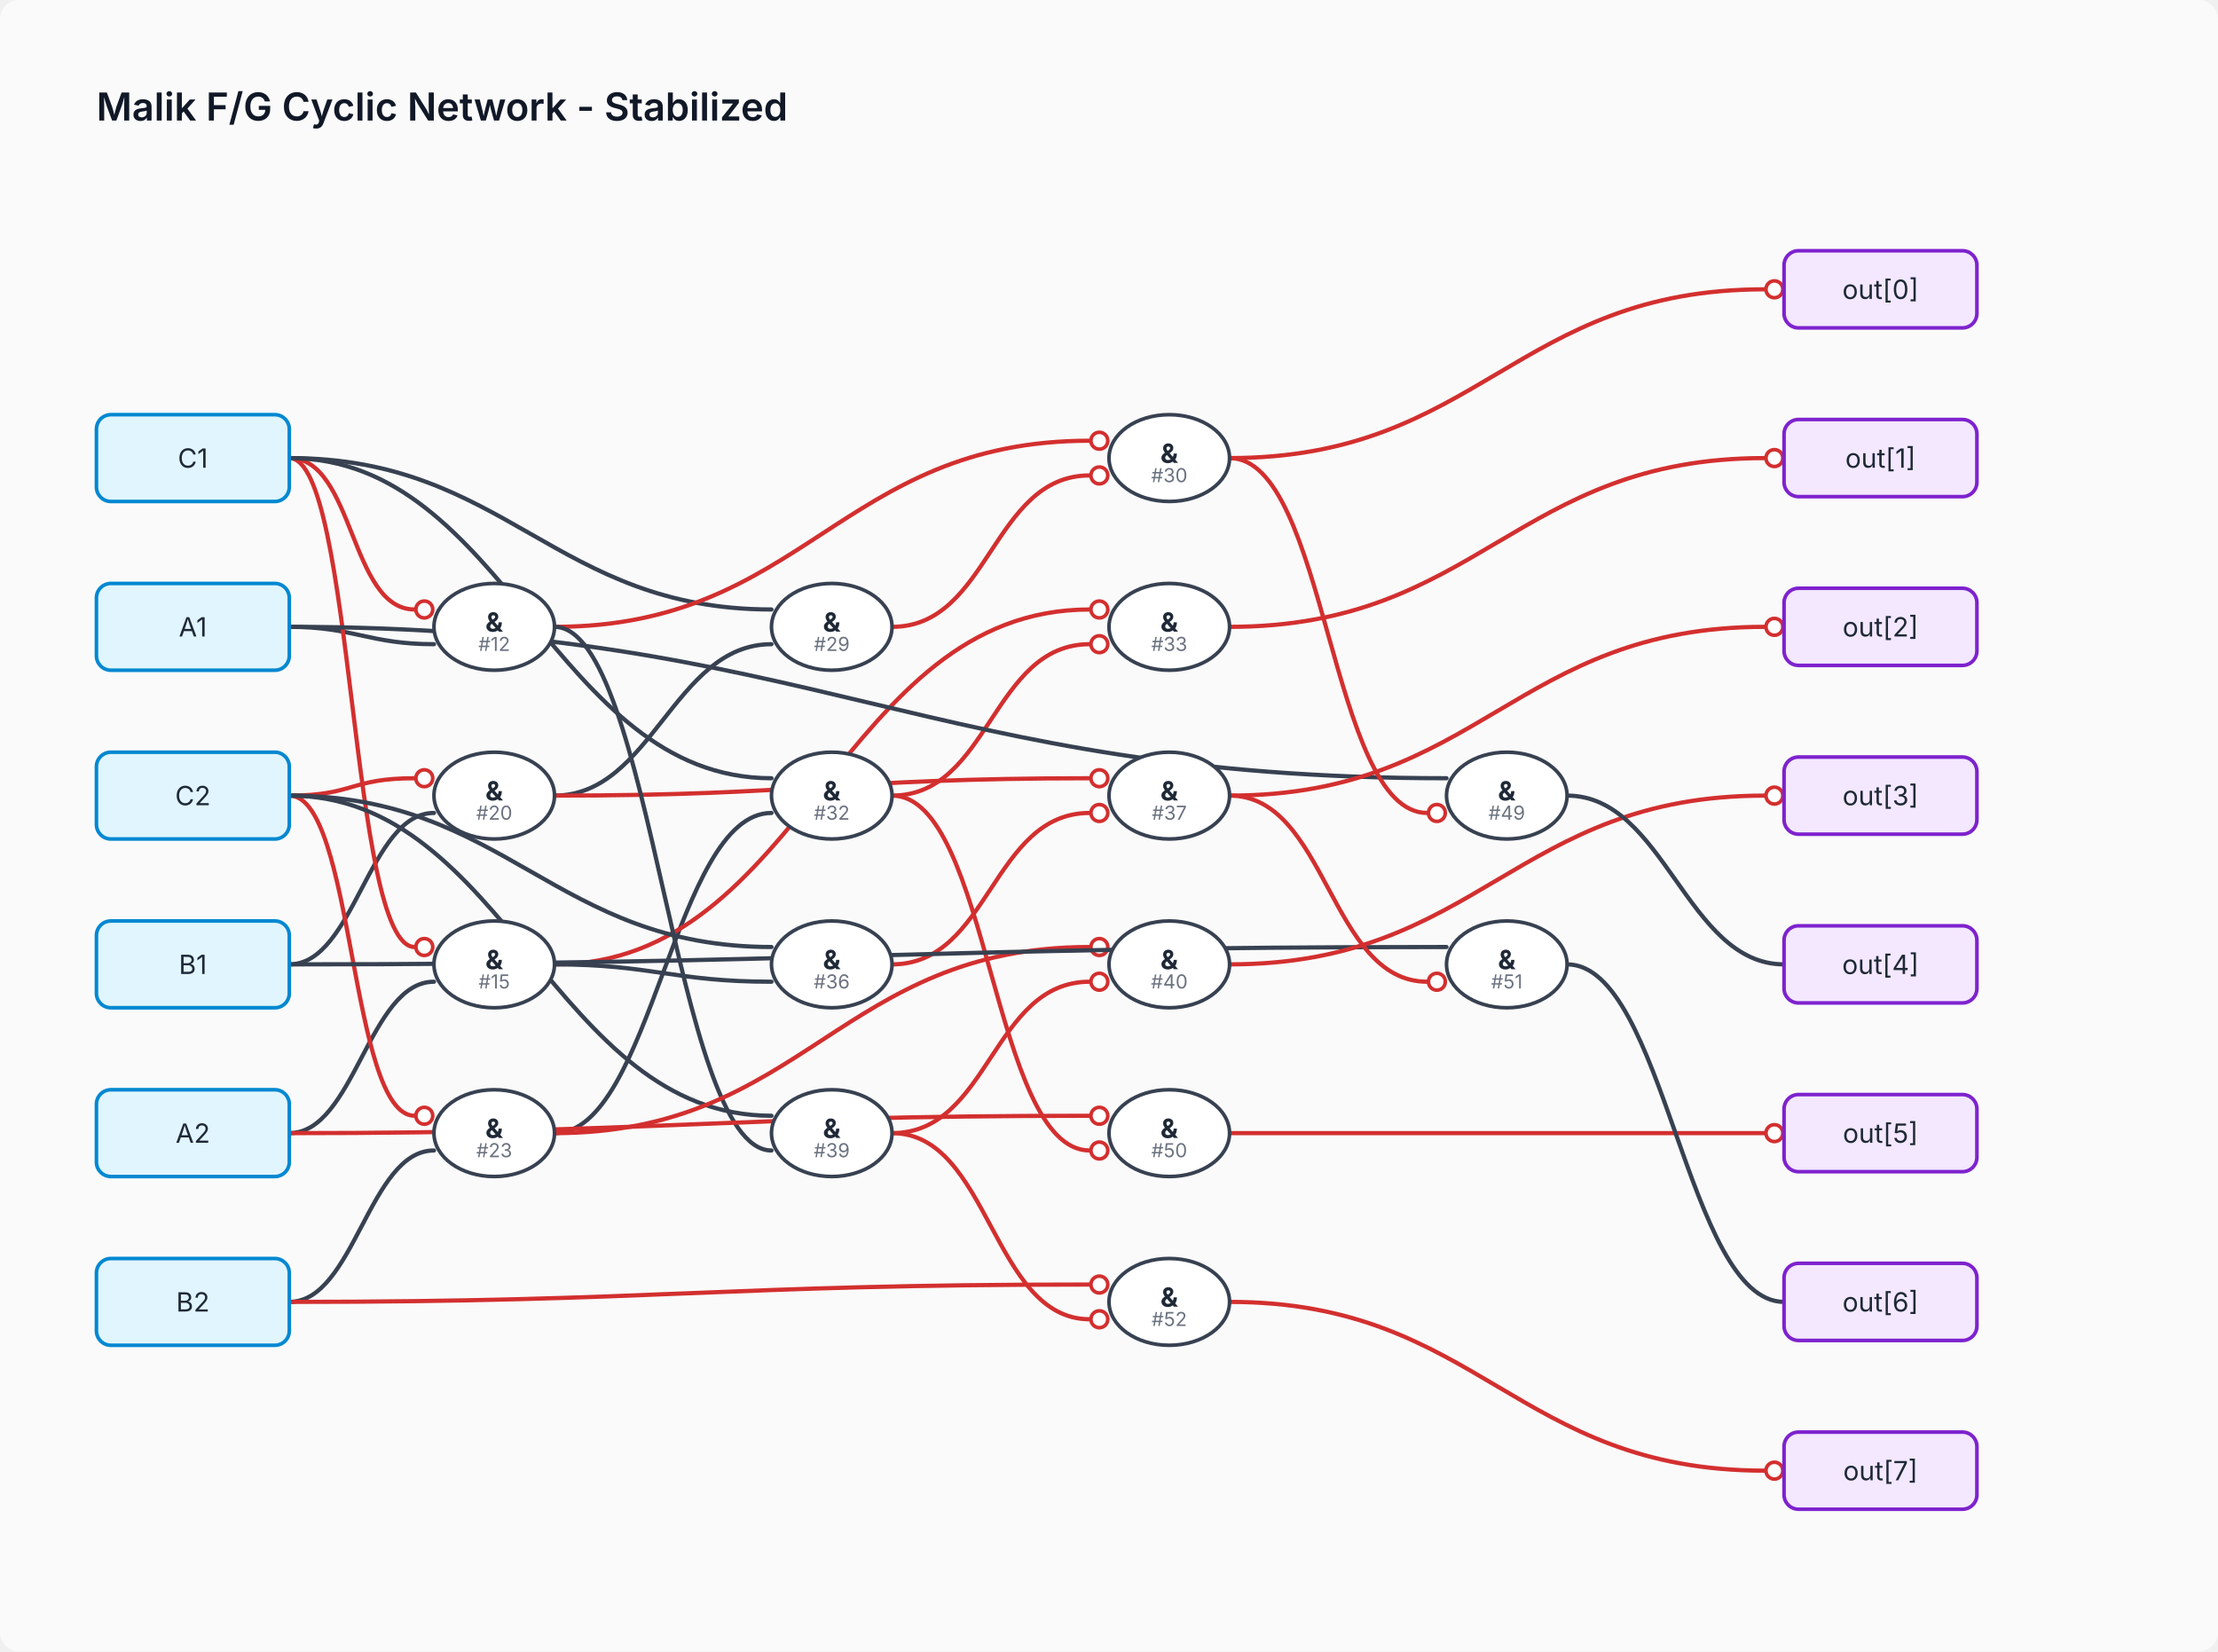
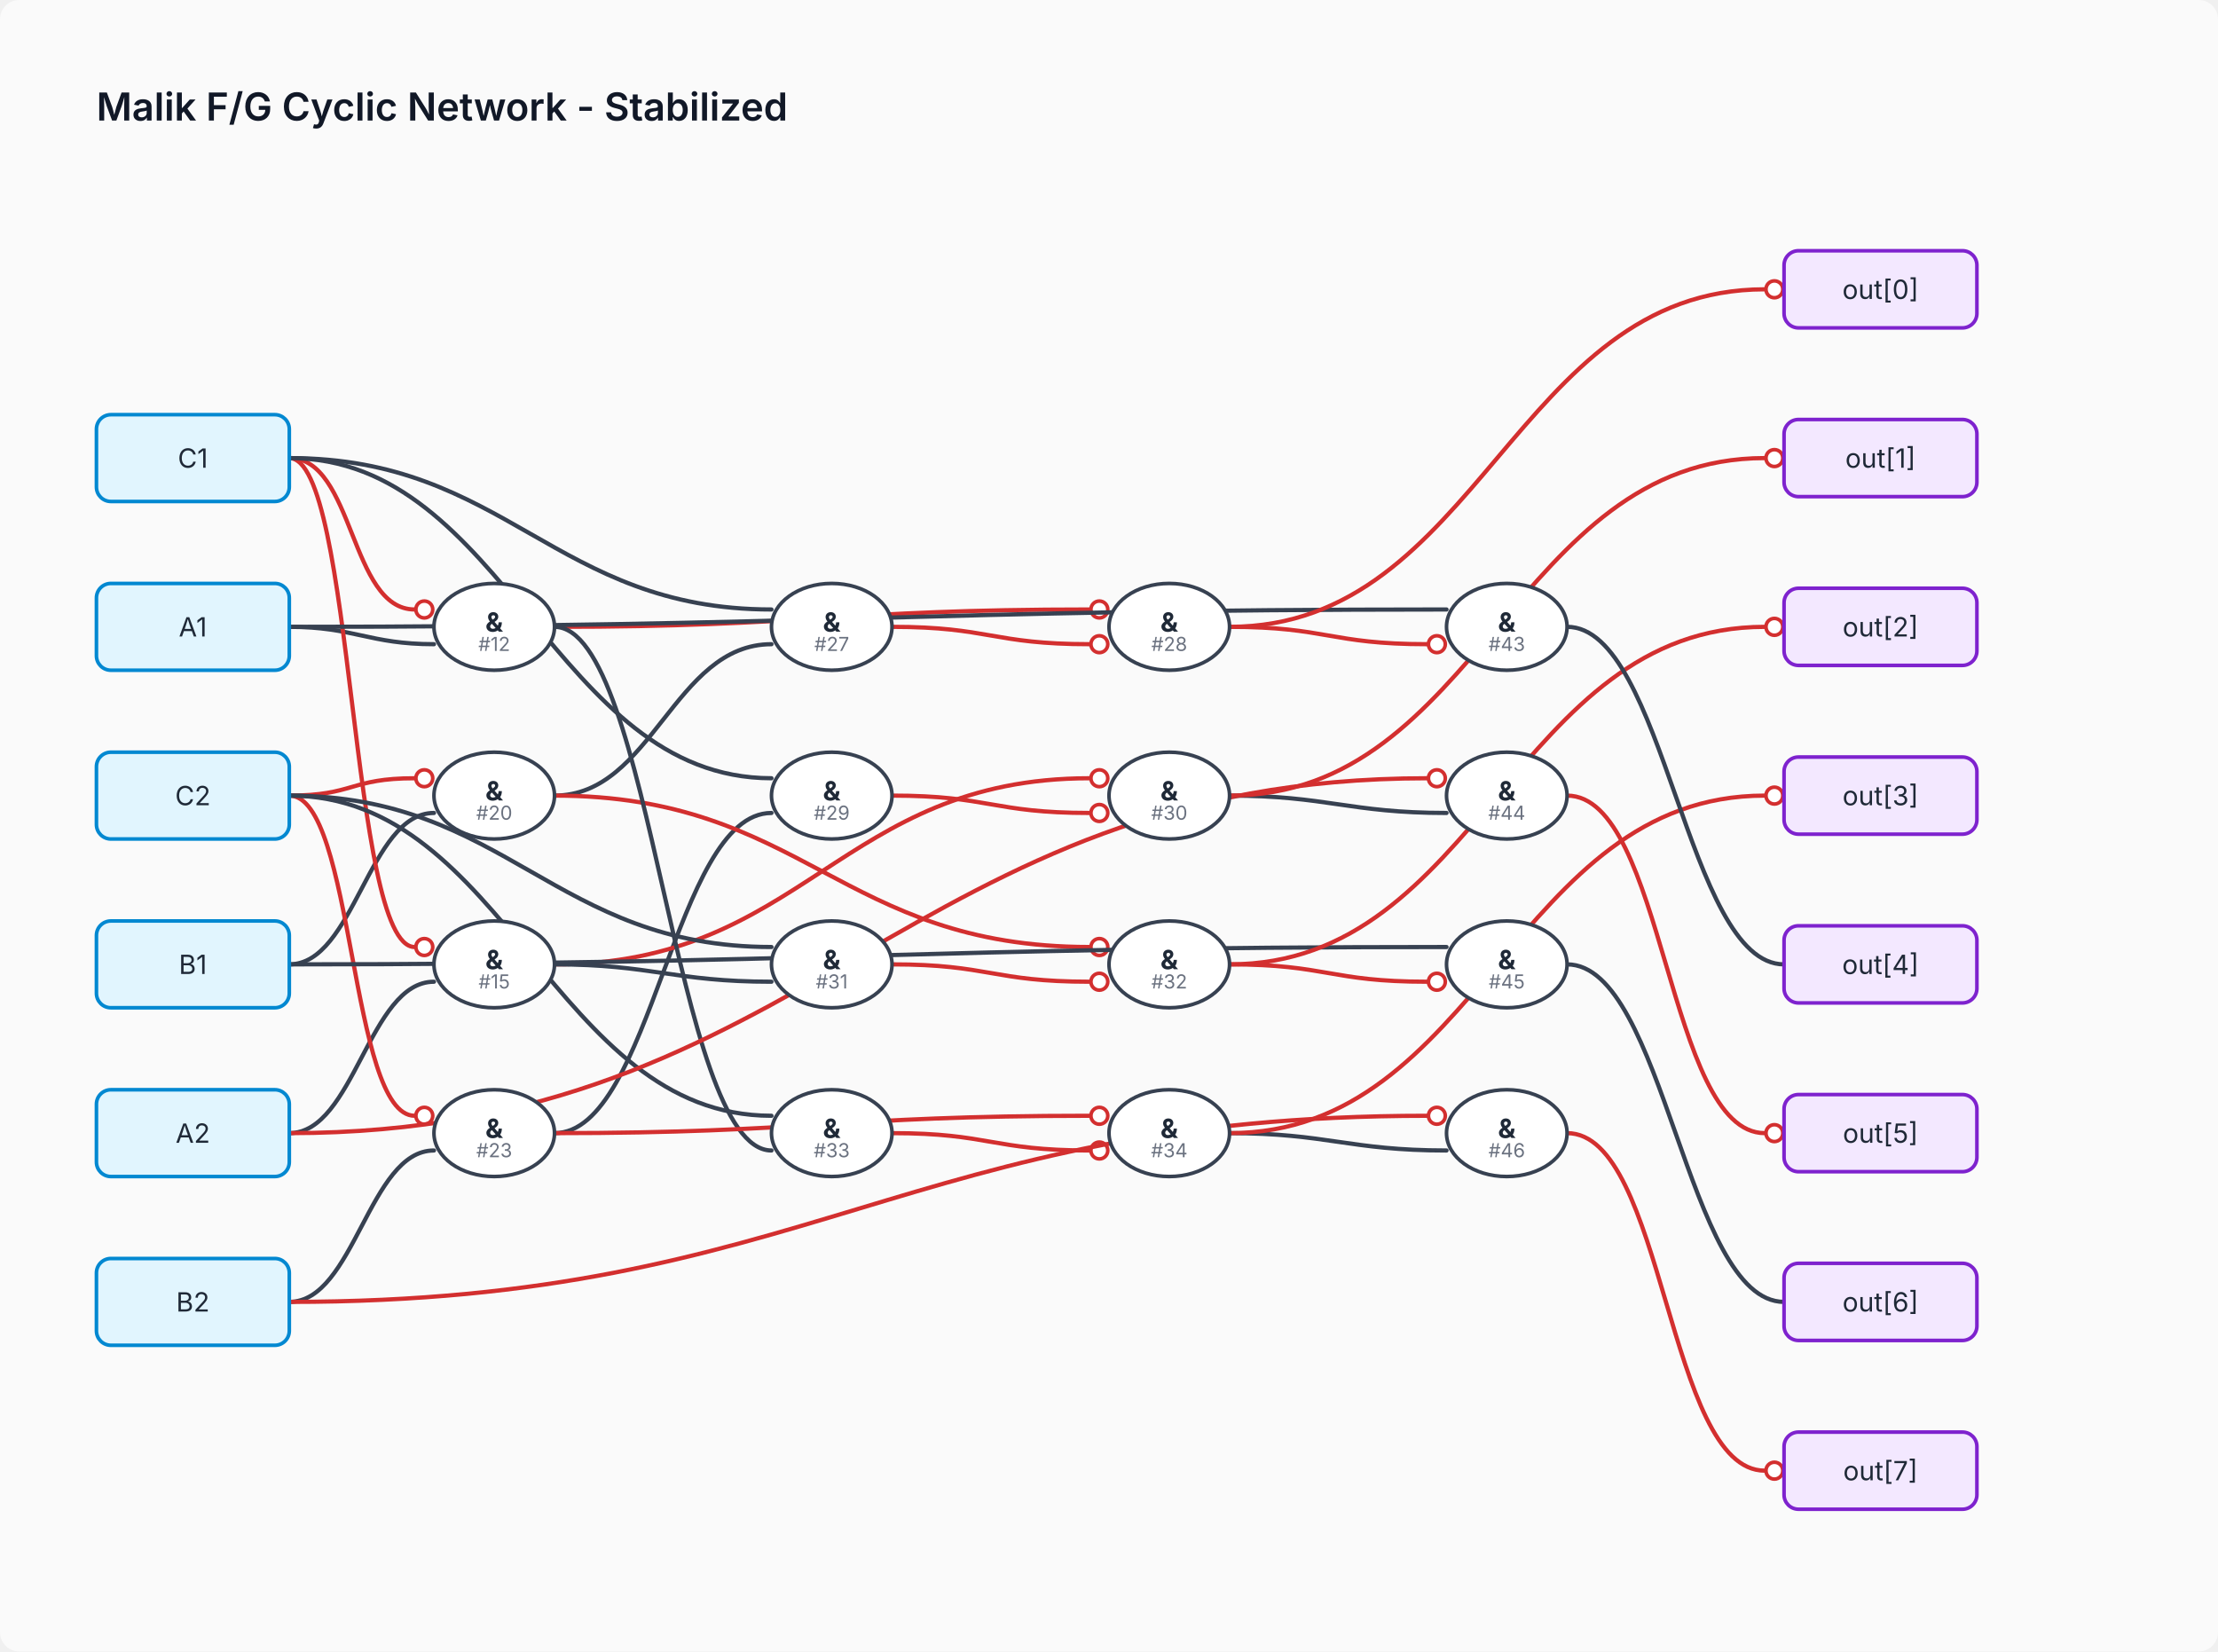
<svg xmlns="http://www.w3.org/2000/svg" viewBox="0 0 920 685" width="920" height="685">
  <defs>
    <style>
      .title { font-family: system-ui, -apple-system, sans-serif; font-size: 16px; font-weight: 600; fill: #111827; }
      .lbl { font-family: system-ui, -apple-system, sans-serif; font-size: 11px; fill: #1f2937; dominant-baseline: central; text-anchor: middle; }
      .sublbl { font-family: system-ui, -apple-system, sans-serif; font-size: 8px; fill: #6b7280; text-anchor: middle; }
      .gate-and { fill: #ffffff; stroke: #374151; stroke-width: 1.5; }
      .gate-in { fill: #e1f5fe; stroke: #0288d1; stroke-width: 1.5; rx: 6px; }
      .gate-const { fill: #eeeeee; stroke: #757575; stroke-width: 1.5; }
      .gate-out { fill: #f3e8ff; stroke: #7e22ce; stroke-width: 1.5; rx: 6px; }
      .wire { fill: none; stroke: #374151; stroke-width: 1.75; stroke-linecap: round; }
      .wire-inv { fill: none; stroke: #d32f2f; stroke-width: 1.75; stroke-linecap: round; }
      .bubble { fill: #ffffff; stroke: #d32f2f; stroke-width: 1.5; }
    </style>
  </defs>
  <rect width="100%" height="100%" fill="#fafafa" rx="8" />
  <text x="40" y="50" class="title">Malik F/G Cyclic Network - Stabilized</text>
  <path d="M 120 190 C 147 190, 145 252.8, 172 252.8" class="wire-inv" />
  <circle cx="176" cy="252.8" r="3.5" class="bubble" />
  <path d="M 120 260 C 147 260, 153 267.2, 180 267.2" class="wire" />
  <path d="M 120 330 C 147 330, 145 322.8, 172 322.8" class="wire-inv" />
  <circle cx="176" cy="322.8" r="3.5" class="bubble" />
  <path d="M 120 400 C 147 400, 153 337.2, 180 337.2" class="wire" />
  <path d="M 120 190 C 210 190, 230 252.8, 320 252.8" class="wire" />
  <path d="M 230 330 C 270.5 330, 279.5 267.2, 320 267.2" class="wire" />
-   <path d="M 230 260 C 333.5 260, 348.5 182.8, 452 182.8" class="wire-inv" />
-   <circle cx="456" cy="182.8" r="3.5" class="bubble" />
-   <path d="M 370 260 C 410.5 260, 411.5 197.2, 452 197.2" class="wire-inv" />
-   <circle cx="456" cy="197.2" r="3.5" class="bubble" />
+   <path d="M 230 260 C 333.5 260, 348.5 252.8, 452 252.8" class="wire-inv" />
+   <circle cx="456" cy="252.8" r="3.5" class="bubble" />
+   <path d="M 370 260 C 410.5 260, 411.5 267.2, 452 267.2" class="wire-inv" />
+   <circle cx="456" cy="267.2" r="3.5" class="bubble" />
  <path d="M 120 190 C 147 190, 145 392.8, 172 392.8" class="wire-inv" />
  <circle cx="176" cy="392.8" r="3.5" class="bubble" />
  <path d="M 120 470 C 147 470, 153 407.2, 180 407.2" class="wire" />
  <path d="M 120 330 C 147 330, 145 462.8, 172 462.8" class="wire-inv" />
  <circle cx="176" cy="462.8" r="3.5" class="bubble" />
  <path d="M 120 540 C 147 540, 153 477.2, 180 477.2" class="wire" />
  <path d="M 120 190 C 210 190, 230 322.8, 320 322.8" class="wire" />
  <path d="M 230 470 C 270.5 470, 279.5 337.2, 320 337.2" class="wire" />
-   <path d="M 230 400 C 333.5 400, 348.5 252.8, 452 252.8" class="wire-inv" />
-   <circle cx="456" cy="252.8" r="3.5" class="bubble" />
-   <path d="M 370 330 C 410.5 330, 411.5 267.2, 452 267.2" class="wire-inv" />
-   <circle cx="456" cy="267.2" r="3.5" class="bubble" />
+   <path d="M 230 400 C 333.5 400, 348.5 322.8, 452 322.8" class="wire-inv" />
+   <circle cx="456" cy="322.8" r="3.5" class="bubble" />
+   <path d="M 370 330 C 410.5 330, 411.5 337.2, 452 337.2" class="wire-inv" />
+   <circle cx="456" cy="337.2" r="3.5" class="bubble" />
  <path d="M 120 330 C 210 330, 230 392.8, 320 392.8" class="wire" />
  <path d="M 230 400 C 270.5 400, 279.5 407.2, 320 407.2" class="wire" />
-   <path d="M 230 330 C 333.5 330, 348.5 322.8, 452 322.8" class="wire-inv" />
-   <circle cx="456" cy="322.8" r="3.5" class="bubble" />
-   <path d="M 370 400 C 410.5 400, 411.5 337.2, 452 337.2" class="wire-inv" />
-   <circle cx="456" cy="337.2" r="3.5" class="bubble" />
+   <path d="M 230 330 C 333.5 330, 348.5 392.8, 452 392.8" class="wire-inv" />
+   <circle cx="456" cy="392.8" r="3.5" class="bubble" />
+   <path d="M 370 400 C 410.5 400, 411.5 407.2, 452 407.2" class="wire-inv" />
+   <circle cx="456" cy="407.2" r="3.5" class="bubble" />
  <path d="M 120 330 C 210 330, 230 462.8, 320 462.8" class="wire" />
  <path d="M 230 260 C 270.5 260, 279.5 477.2, 320 477.2" class="wire" />
-   <path d="M 230 470 C 333.5 470, 348.5 392.8, 452 392.8" class="wire-inv" />
-   <circle cx="456" cy="392.8" r="3.5" class="bubble" />
-   <path d="M 370 470 C 410.5 470, 411.5 407.2, 452 407.2" class="wire-inv" />
-   <circle cx="456" cy="407.2" r="3.5" class="bubble" />
-   <path d="M 120 260 C 336 260, 384 322.8, 600 322.8" class="wire" />
-   <path d="M 510 190 C 550.5 190, 551.5 337.2, 592 337.2" class="wire-inv" />
-   <circle cx="596" cy="337.2" r="3.5" class="bubble" />
-   <path d="M 120 470 C 273 470, 299 462.8, 452 462.8" class="wire-inv" />
+   <path d="M 230 470 C 333.5 470, 348.5 462.8, 452 462.8" class="wire-inv" />
  <circle cx="456" cy="462.8" r="3.5" class="bubble" />
-   <path d="M 370 330 C 410.5 330, 411.5 477.2, 452 477.2" class="wire-inv" />
+   <path d="M 370 470 C 410.5 470, 411.5 477.2, 452 477.2" class="wire-inv" />
  <circle cx="456" cy="477.2" r="3.5" class="bubble" />
+   <path d="M 120 260 C 336 260, 384 252.8, 600 252.8" class="wire" />
+   <path d="M 510 260 C 550.5 260, 551.5 267.2, 592 267.2" class="wire-inv" />
+   <circle cx="596" cy="267.2" r="3.5" class="bubble" />
+   <path d="M 120 470 C 336 470, 376 322.8, 592 322.8" class="wire-inv" />
+   <circle cx="596" cy="322.8" r="3.5" class="bubble" />
+   <path d="M 510 330 C 550.5 330, 559.5 337.2, 600 337.2" class="wire" />
  <path d="M 120 400 C 336 400, 384 392.8, 600 392.8" class="wire" />
-   <path d="M 510 330 C 550.5 330, 551.5 407.2, 592 407.2" class="wire-inv" />
+   <path d="M 510 400 C 550.5 400, 551.5 407.2, 592 407.2" class="wire-inv" />
  <circle cx="596" cy="407.2" r="3.5" class="bubble" />
-   <path d="M 120 540 C 273 540, 299 532.8, 452 532.8" class="wire-inv" />
-   <circle cx="456" cy="532.8" r="3.5" class="bubble" />
-   <path d="M 370 470 C 410.5 470, 411.5 547.2, 452 547.2" class="wire-inv" />
-   <circle cx="456" cy="547.2" r="3.5" class="bubble" />
-   <path d="M 510 190 C 613.5 190, 628.5 120, 732 120" class="wire-inv" />
+   <path d="M 120 540 C 336 540, 376 462.8, 592 462.8" class="wire-inv" />
+   <circle cx="596" cy="462.8" r="3.5" class="bubble" />
+   <path d="M 510 470 C 550.5 470, 559.5 477.2, 600 477.2" class="wire" />
+   <path d="M 510 260 C 613.5 260, 628.5 120, 732 120" class="wire-inv" />
  <circle cx="736" cy="120" r="3.5" class="bubble" />
-   <path d="M 510 260 C 613.5 260, 628.5 190, 732 190" class="wire-inv" />
+   <path d="M 510 330 C 613.5 330, 628.5 190, 732 190" class="wire-inv" />
  <circle cx="736" cy="190" r="3.5" class="bubble" />
-   <path d="M 510 330 C 613.5 330, 628.5 260, 732 260" class="wire-inv" />
+   <path d="M 510 400 C 613.5 400, 628.5 260, 732 260" class="wire-inv" />
  <circle cx="736" cy="260" r="3.5" class="bubble" />
-   <path d="M 510 400 C 613.5 400, 628.5 330, 732 330" class="wire-inv" />
+   <path d="M 510 470 C 613.5 470, 628.5 330, 732 330" class="wire-inv" />
  <circle cx="736" cy="330" r="3.5" class="bubble" />
-   <path d="M 650 330 C 690.5 330, 699.5 400, 740 400" class="wire" />
-   <path d="M 510 470 C 613.5 470, 628.5 470, 732 470" class="wire-inv" />
+   <path d="M 650 260 C 690.5 260, 699.5 400, 740 400" class="wire" />
+   <path d="M 650 330 C 690.5 330, 691.5 470, 732 470" class="wire-inv" />
  <circle cx="736" cy="470" r="3.5" class="bubble" />
  <path d="M 650 400 C 690.5 400, 699.5 540, 740 540" class="wire" />
-   <path d="M 510 540 C 613.5 540, 628.5 610, 732 610" class="wire-inv" />
+   <path d="M 650 470 C 690.5 470, 691.5 610, 732 610" class="wire-inv" />
  <circle cx="736" cy="610" r="3.5" class="bubble" />
  <rect x="40" y="172" width="80" height="36" class="gate-in" />
  <text x="80" y="190" class="lbl">C1</text>
  <rect x="40" y="242" width="80" height="36" class="gate-in" />
  <text x="80" y="260" class="lbl">A1</text>
  <ellipse cx="205" cy="260" rx="25" ry="18" class="gate-and" />
  <text x="205" y="258" class="lbl" font-weight="bold">&amp;</text>
  <text x="205" y="270" class="sublbl">#12</text>
  <rect x="40" y="312" width="80" height="36" class="gate-in" />
  <text x="80" y="330" class="lbl">C2</text>
  <rect x="40" y="382" width="80" height="36" class="gate-in" />
  <text x="80" y="400" class="lbl">B1</text>
  <ellipse cx="205" cy="330" rx="25" ry="18" class="gate-and" />
  <text x="205" y="328" class="lbl" font-weight="bold">&amp;</text>
  <text x="205" y="340" class="sublbl">#20</text>
  <ellipse cx="345" cy="260" rx="25" ry="18" class="gate-and" />
  <text x="345" y="258" class="lbl" font-weight="bold">&amp;</text>
-   <text x="345" y="270" class="sublbl">#29</text>
-   <ellipse cx="485" cy="190" rx="25" ry="18" class="gate-and" />
-   <text x="485" y="188" class="lbl" font-weight="bold">&amp;</text>
-   <text x="485" y="200" class="sublbl">#30</text>
+   <text x="345" y="270" class="sublbl">#27</text>
+   <ellipse cx="485" cy="260" rx="25" ry="18" class="gate-and" />
+   <text x="485" y="258" class="lbl" font-weight="bold">&amp;</text>
+   <text x="485" y="270" class="sublbl">#28</text>
  <rect x="40" y="452" width="80" height="36" class="gate-in" />
  <text x="80" y="470" class="lbl">A2</text>
  <ellipse cx="205" cy="400" rx="25" ry="18" class="gate-and" />
  <text x="205" y="398" class="lbl" font-weight="bold">&amp;</text>
  <text x="205" y="410" class="sublbl">#15</text>
  <rect x="40" y="522" width="80" height="36" class="gate-in" />
  <text x="80" y="540" class="lbl">B2</text>
  <ellipse cx="205" cy="470" rx="25" ry="18" class="gate-and" />
  <text x="205" y="468" class="lbl" font-weight="bold">&amp;</text>
  <text x="205" y="480" class="sublbl">#23</text>
  <ellipse cx="345" cy="330" rx="25" ry="18" class="gate-and" />
  <text x="345" y="328" class="lbl" font-weight="bold">&amp;</text>
-   <text x="345" y="340" class="sublbl">#32</text>
-   <ellipse cx="485" cy="260" rx="25" ry="18" class="gate-and" />
-   <text x="485" y="258" class="lbl" font-weight="bold">&amp;</text>
-   <text x="485" y="270" class="sublbl">#33</text>
+   <text x="345" y="340" class="sublbl">#29</text>
+   <ellipse cx="485" cy="330" rx="25" ry="18" class="gate-and" />
+   <text x="485" y="328" class="lbl" font-weight="bold">&amp;</text>
+   <text x="485" y="340" class="sublbl">#30</text>
  <ellipse cx="345" cy="400" rx="25" ry="18" class="gate-and" />
  <text x="345" y="398" class="lbl" font-weight="bold">&amp;</text>
-   <text x="345" y="410" class="sublbl">#36</text>
-   <ellipse cx="485" cy="330" rx="25" ry="18" class="gate-and" />
-   <text x="485" y="328" class="lbl" font-weight="bold">&amp;</text>
-   <text x="485" y="340" class="sublbl">#37</text>
+   <text x="345" y="410" class="sublbl">#31</text>
+   <ellipse cx="485" cy="400" rx="25" ry="18" class="gate-and" />
+   <text x="485" y="398" class="lbl" font-weight="bold">&amp;</text>
+   <text x="485" y="410" class="sublbl">#32</text>
  <ellipse cx="345" cy="470" rx="25" ry="18" class="gate-and" />
  <text x="345" y="468" class="lbl" font-weight="bold">&amp;</text>
-   <text x="345" y="480" class="sublbl">#39</text>
-   <ellipse cx="485" cy="400" rx="25" ry="18" class="gate-and" />
-   <text x="485" y="398" class="lbl" font-weight="bold">&amp;</text>
-   <text x="485" y="410" class="sublbl">#40</text>
+   <text x="345" y="480" class="sublbl">#33</text>
+   <ellipse cx="485" cy="470" rx="25" ry="18" class="gate-and" />
+   <text x="485" y="468" class="lbl" font-weight="bold">&amp;</text>
+   <text x="485" y="480" class="sublbl">#34</text>
+   <ellipse cx="625" cy="260" rx="25" ry="18" class="gate-and" />
+   <text x="625" y="258" class="lbl" font-weight="bold">&amp;</text>
+   <text x="625" y="270" class="sublbl">#43</text>
  <ellipse cx="625" cy="330" rx="25" ry="18" class="gate-and" />
  <text x="625" y="328" class="lbl" font-weight="bold">&amp;</text>
-   <text x="625" y="340" class="sublbl">#49</text>
-   <ellipse cx="485" cy="470" rx="25" ry="18" class="gate-and" />
-   <text x="485" y="468" class="lbl" font-weight="bold">&amp;</text>
-   <text x="485" y="480" class="sublbl">#50</text>
+   <text x="625" y="340" class="sublbl">#44</text>
  <ellipse cx="625" cy="400" rx="25" ry="18" class="gate-and" />
  <text x="625" y="398" class="lbl" font-weight="bold">&amp;</text>
-   <text x="625" y="410" class="sublbl">#51</text>
-   <ellipse cx="485" cy="540" rx="25" ry="18" class="gate-and" />
-   <text x="485" y="538" class="lbl" font-weight="bold">&amp;</text>
-   <text x="485" y="550" class="sublbl">#52</text>
+   <text x="625" y="410" class="sublbl">#45</text>
+   <ellipse cx="625" cy="470" rx="25" ry="18" class="gate-and" />
+   <text x="625" y="468" class="lbl" font-weight="bold">&amp;</text>
+   <text x="625" y="480" class="sublbl">#46</text>
  <rect x="740" y="104" width="80" height="32" class="gate-out" />
  <text x="780" y="120" class="lbl">out[0]</text>
  <rect x="740" y="174" width="80" height="32" class="gate-out" />
  <text x="780" y="190" class="lbl">out[1]</text>
  <rect x="740" y="244" width="80" height="32" class="gate-out" />
  <text x="780" y="260" class="lbl">out[2]</text>
  <rect x="740" y="314" width="80" height="32" class="gate-out" />
  <text x="780" y="330" class="lbl">out[3]</text>
  <rect x="740" y="384" width="80" height="32" class="gate-out" />
  <text x="780" y="400" class="lbl">out[4]</text>
  <rect x="740" y="454" width="80" height="32" class="gate-out" />
  <text x="780" y="470" class="lbl">out[5]</text>
  <rect x="740" y="524" width="80" height="32" class="gate-out" />
  <text x="780" y="540" class="lbl">out[6]</text>
  <rect x="740" y="594" width="80" height="32" class="gate-out" />
  <text x="780" y="610" class="lbl">out[7]</text>
</svg>
